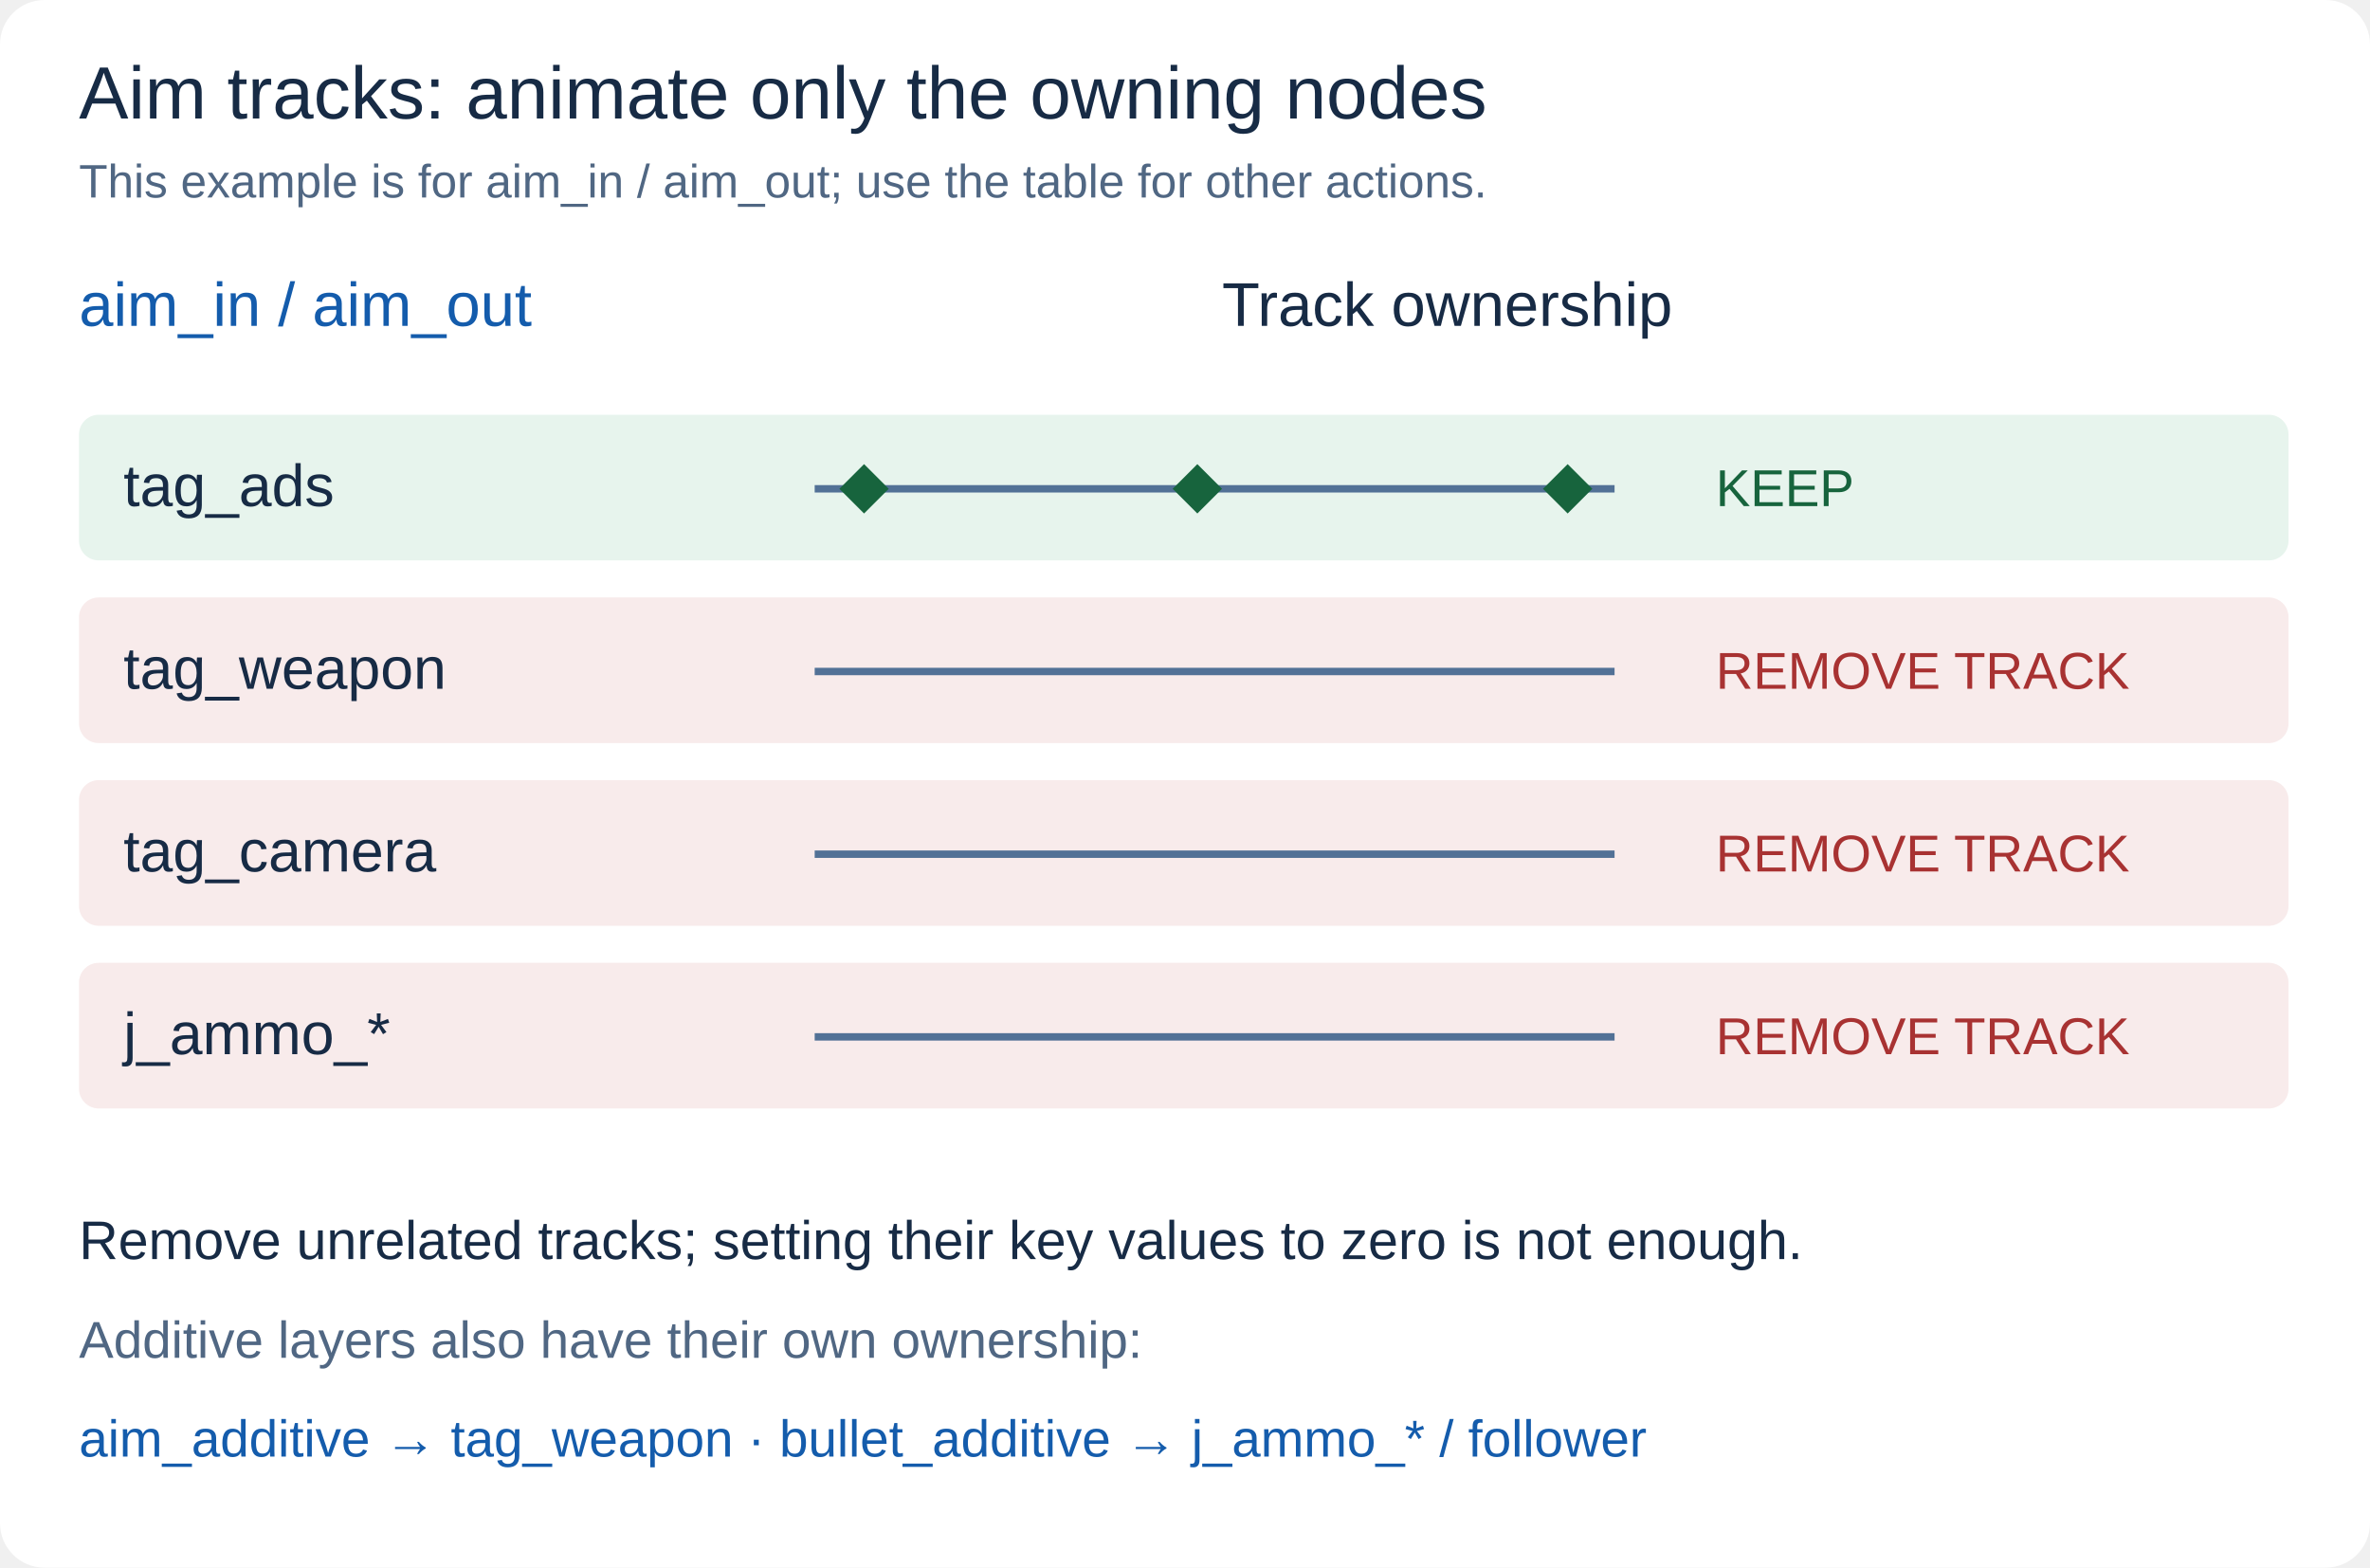
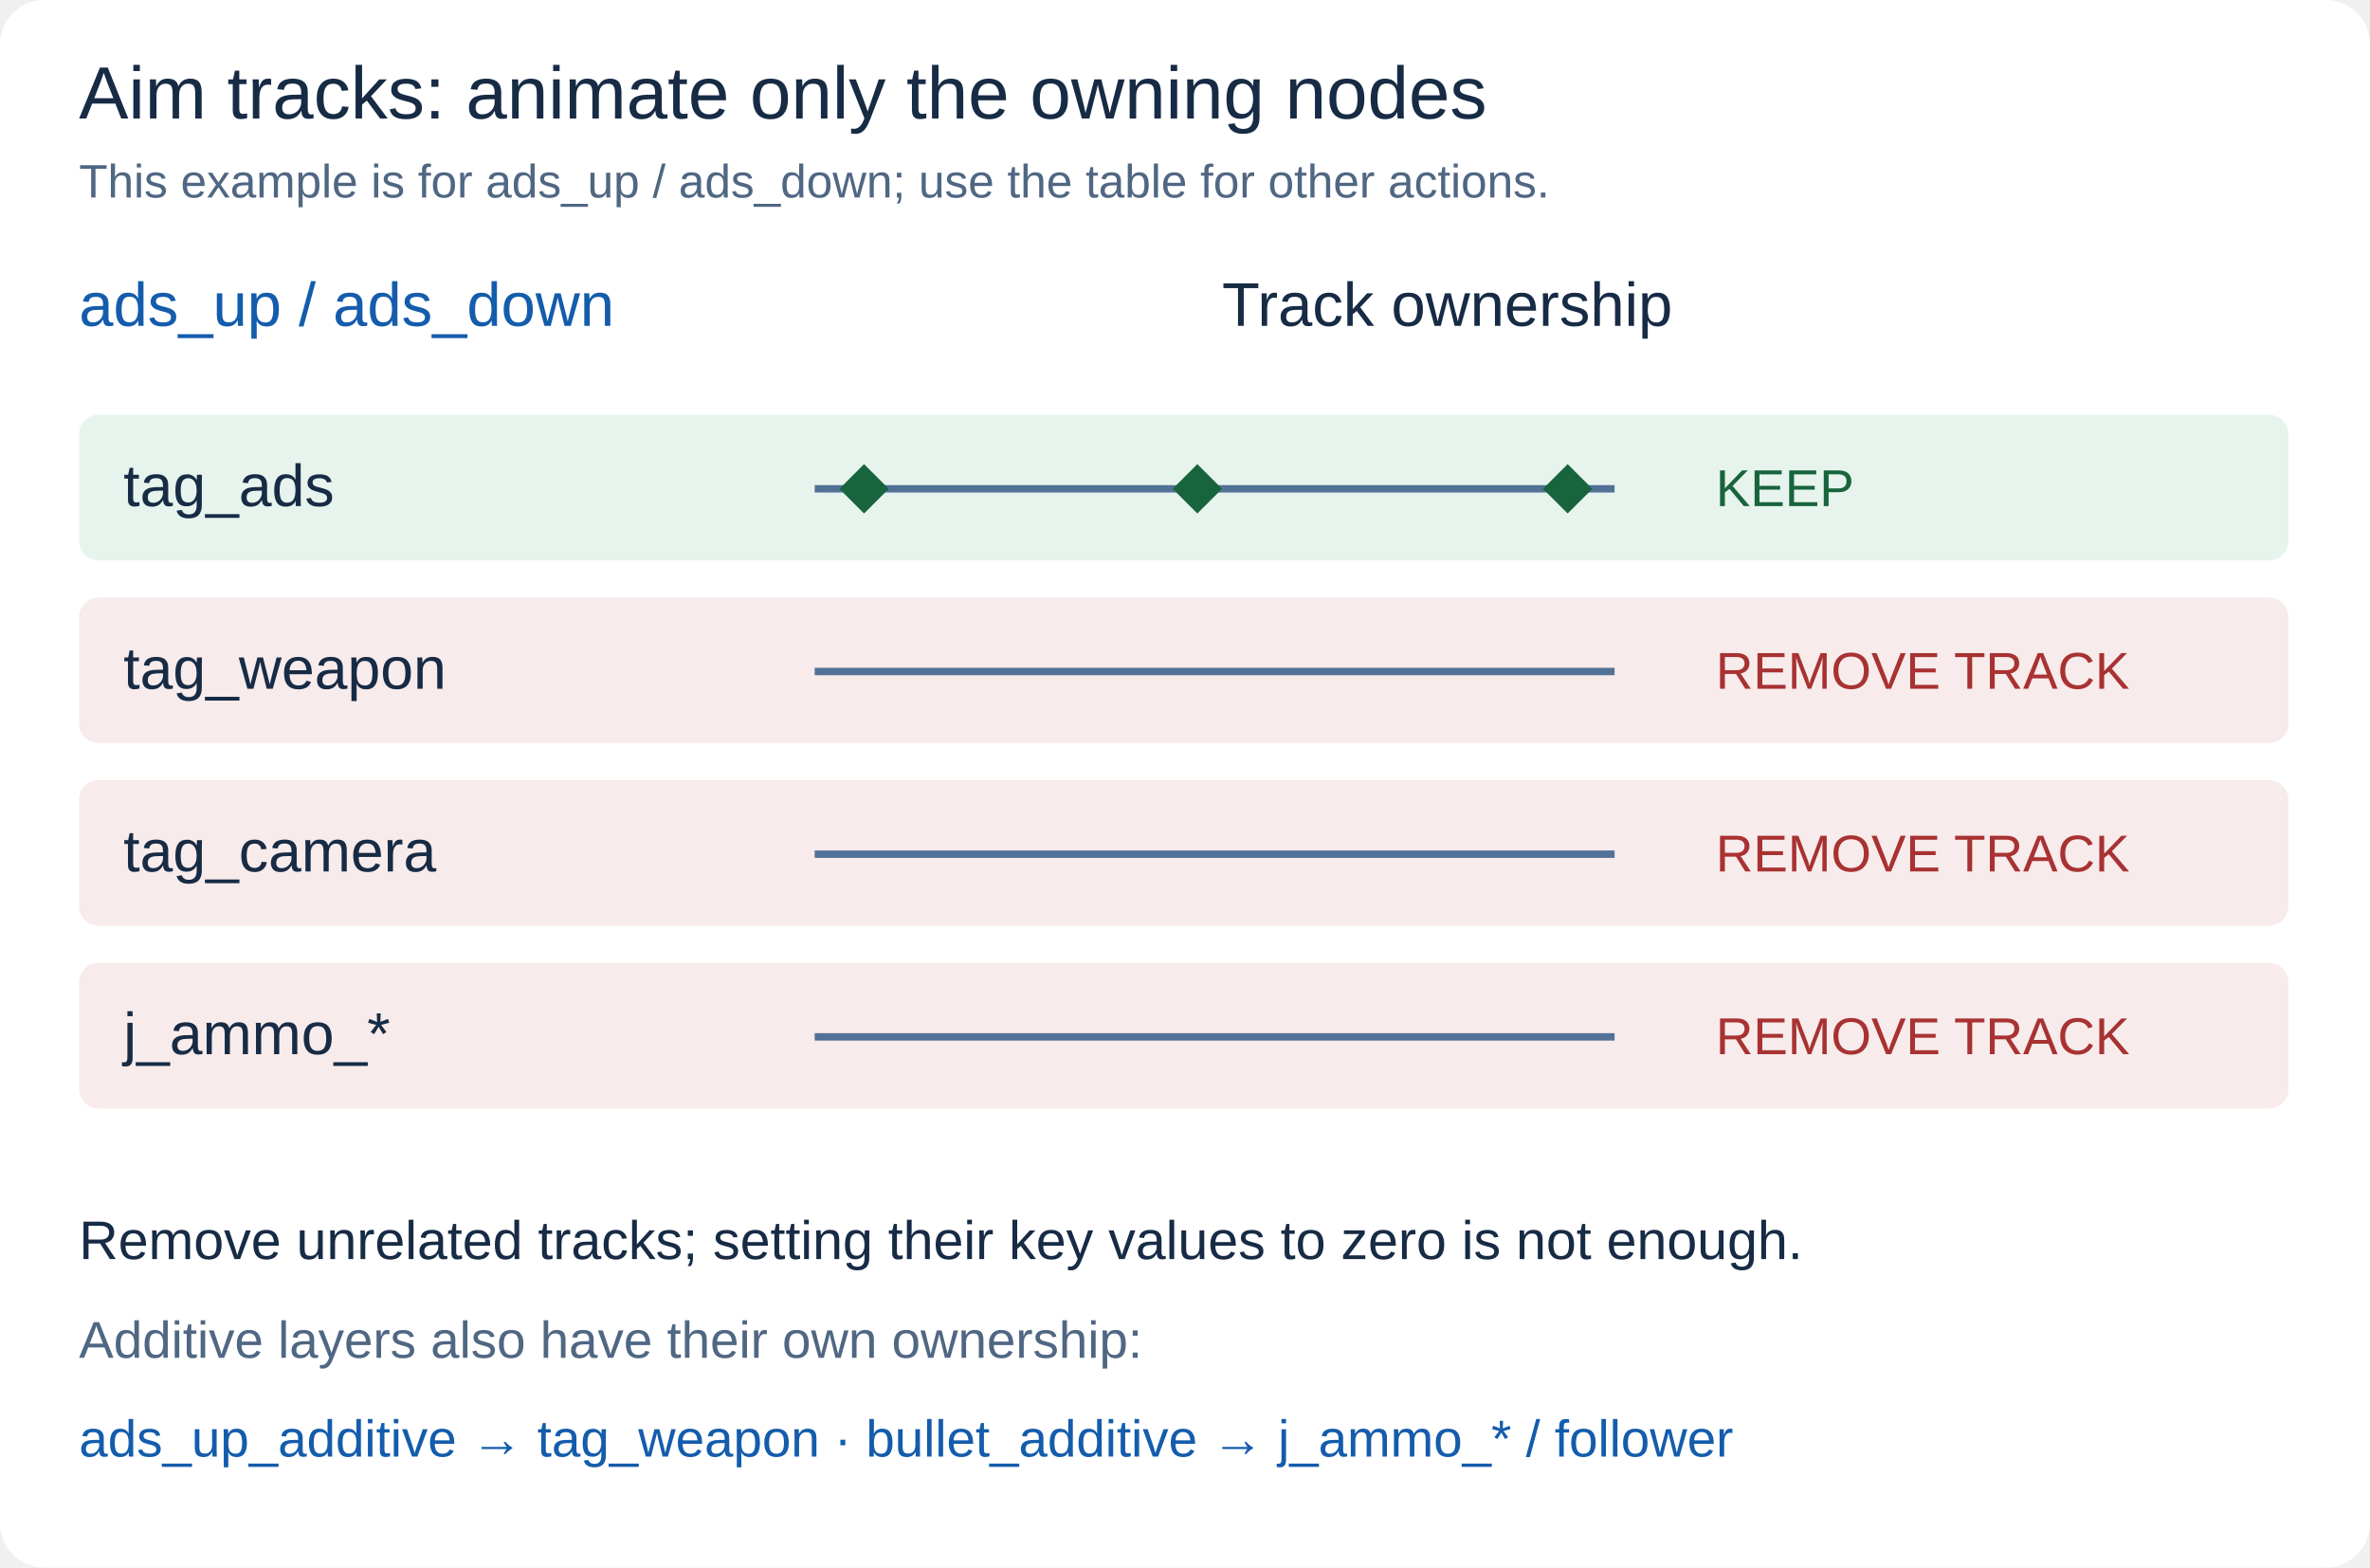
<svg xmlns="http://www.w3.org/2000/svg" viewBox="0 0 960 635" role="img" aria-labelledby="title desc">
  <defs>
    <marker id="arrow" markerWidth="8" markerHeight="8" refX="7" refY="4" orient="auto">
      <path d="M0 0 L8 4 L0 8" fill="#527196" />
    </marker>
  </defs>
  <style>text{font-family:Arial,'Microsoft YaHei',sans-serif;fill:#172b45}.muted{fill:#506783}.accent{fill:#145cac}.good{fill:#17643d}.bad{fill:#a83232}</style>
  <rect width="960" height="635" rx="18" fill="#fff" />
  <text x="32" y="48" class="text" font-size="30">Aim tracks: animate only the owning nodes</text>
-   <text x="32" y="80" class="muted" font-size="19">This example is for aim_in / aim_out; use the table for other actions.</text>
-   <text x="32" y="132" class="accent" font-size="25">aim_in / aim_out</text>
+   <text x="32" y="80" class="muted" font-size="19">This example is for ads_up / ads_down; use the table for other actions.</text>
+   <text x="32" y="132" class="accent" font-size="25">ads_up / ads_down</text>
  <text x="495" y="132" class="text" font-size="25">Track ownership</text>
  <rect x="32" y="168" width="895" height="59" rx="8" fill="#e7f4ed" />
  <text x="50" y="205" class="text" font-size="24">tag_ads</text>
  <path d="M330 198 L654 198" fill="none" stroke="#527196" stroke-width="3" />
  <path d="M350 188 l10 10 l-10 10 l-10 -10Z" fill="#17643d" />
  <path d="M485 188 l10 10 l-10 10 l-10 -10Z" fill="#17643d" />
  <path d="M635 188 l10 10 l-10 10 l-10 -10Z" fill="#17643d" />
  <text x="695" y="205" class="good" font-size="21">KEEP</text>
  <rect x="32" y="242" width="895" height="59" rx="8" fill="#f8ebeb" />
  <text x="50" y="279" class="text" font-size="24">tag_weapon</text>
  <path d="M330 272 L654 272" fill="none" stroke="#527196" stroke-width="3" />
  <text x="695" y="279" class="bad" font-size="21">REMOVE TRACK</text>
  <rect x="32" y="316" width="895" height="59" rx="8" fill="#f8ebeb" />
  <text x="50" y="353" class="text" font-size="24">tag_camera</text>
  <path d="M330 346 L654 346" fill="none" stroke="#527196" stroke-width="3" />
  <text x="695" y="353" class="bad" font-size="21">REMOVE TRACK</text>
  <rect x="32" y="390" width="895" height="59" rx="8" fill="#f8ebeb" />
  <text x="50" y="427" class="text" font-size="24">j_ammo_*</text>
  <path d="M330 420 L654 420" fill="none" stroke="#527196" stroke-width="3" />
  <text x="695" y="427" class="bad" font-size="21">REMOVE TRACK</text>
  <text x="32" y="510" class="text" font-size="22">Remove unrelated tracks; setting their key values to zero is not enough.</text>
  <text x="32" y="550" class="muted" font-size="21">Additive layers also have their own ownership:</text>
-   <text x="32" y="590" class="accent" font-size="21">aim_additive → tag_weapon   ·   bullet_additive → j_ammo_* / follower</text>
+   <text x="32" y="590" class="accent" font-size="21">ads_up_additive → tag_weapon   ·   bullet_additive → j_ammo_* / follower</text>
</svg>
